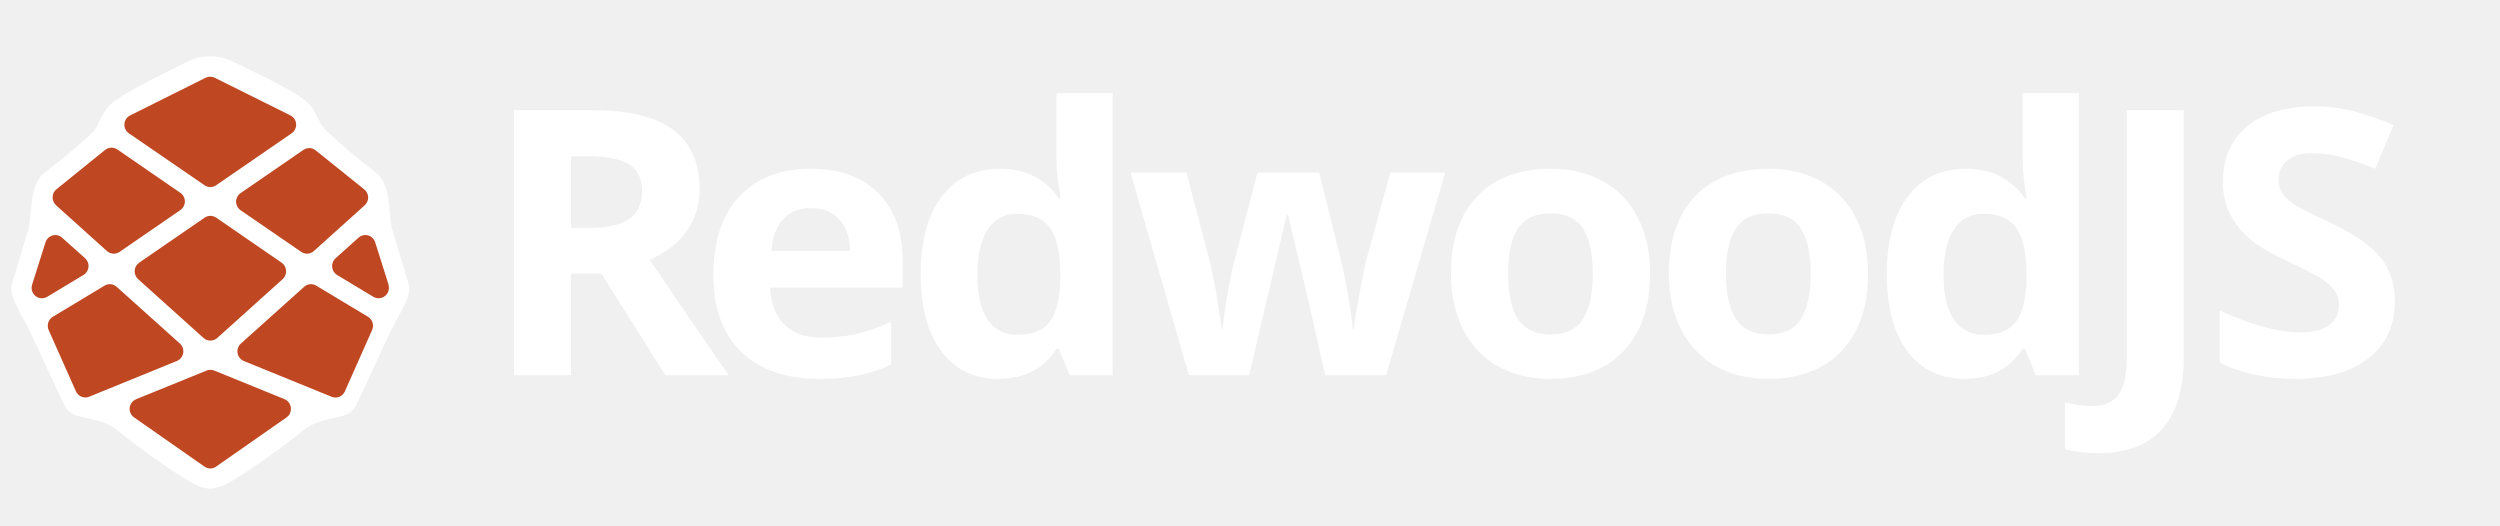
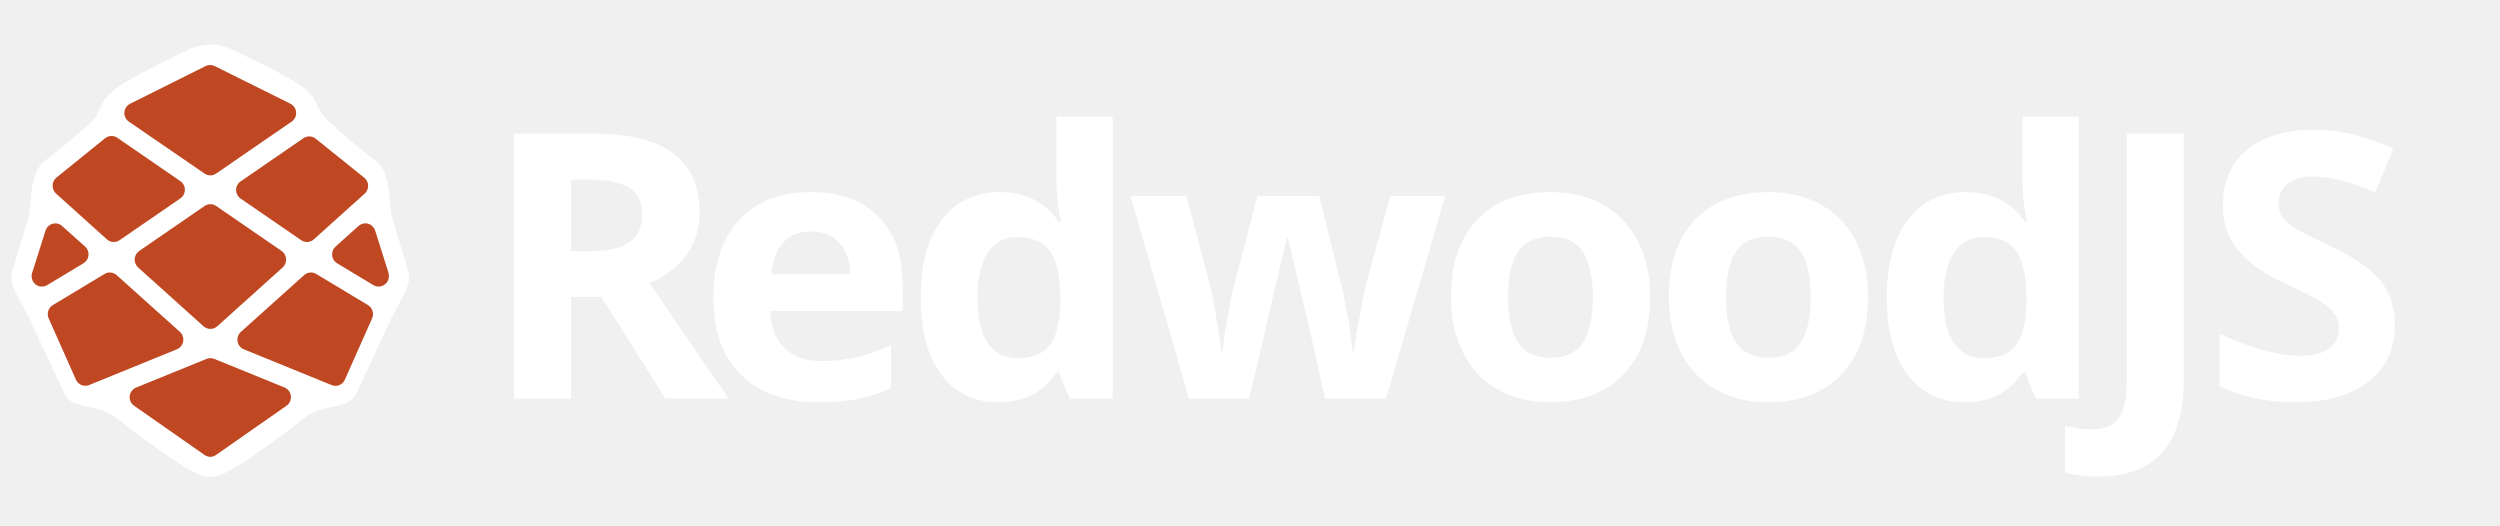
<svg xmlns="http://www.w3.org/2000/svg" width="214" height="45" viewBox="0 0 214 45" fill="none">
-   <path fill-rule="evenodd" clip-rule="evenodd" d="M15.923 5.343C14.538 6.043 11.619 7.405 10.038 8.492C8.457 9.579 8.653 10.591 7.961 11.291C7.269 11.991 5.192 13.741 3.807 14.79C2.422 15.84 2.768 18.639 2.422 19.689C2.076 20.739 1.384 23.188 1.038 24.238C0.691 25.288 1.73 26.687 2.422 28.087C3.115 29.487 4.845 33.336 5.538 34.735C6.23 36.135 8.307 35.435 10.038 36.835C11.769 38.235 14.192 39.984 15.923 41.034C17.654 42.084 18.346 42.084 20.077 41.034C21.808 39.984 24.231 38.235 25.962 36.835C27.693 35.435 29.77 36.135 30.462 34.735C31.154 33.336 32.885 29.487 33.578 28.087C34.27 26.687 35.309 25.288 34.962 24.238C34.616 23.188 33.924 20.739 33.578 19.689C33.232 18.639 33.578 15.84 32.193 14.79C30.808 13.741 29.201 12.404 28.039 11.291C26.877 10.178 27.347 9.542 25.962 8.492C24.577 7.442 21.462 6.043 20.077 5.343C18.692 4.643 17.308 4.643 15.923 5.343V5.343Z" fill="white" />
-   <path fill-rule="evenodd" clip-rule="evenodd" d="M11.034 11.414L17.513 15.859C17.659 15.957 17.83 16.011 18.005 16.014C18.18 16.012 18.352 15.959 18.497 15.859L24.981 11.399C25.233 11.218 25.372 10.915 25.347 10.604C25.322 10.292 25.136 10.016 24.858 9.879L18.379 6.655C18.133 6.535 17.847 6.535 17.601 6.655L11.142 9.879C10.859 10.017 10.671 10.298 10.649 10.615C10.626 10.932 10.773 11.236 11.034 11.414ZM20.206 17.255C20.206 17.549 20.35 17.825 20.59 17.992L25.784 21.56C26.116 21.791 26.561 21.762 26.862 21.49L31.219 17.573C31.413 17.399 31.521 17.146 31.513 16.884C31.506 16.621 31.383 16.375 31.18 16.213L27.019 12.869C26.717 12.627 26.295 12.611 25.976 12.829L20.59 16.532C20.354 16.696 20.211 16.965 20.206 17.255V17.255ZM7.287 22.108C7.497 22.298 7.605 22.578 7.577 22.861C7.55 23.146 7.386 23.399 7.139 23.539L4.038 25.407C3.723 25.596 3.326 25.569 3.04 25.339C2.754 25.109 2.637 24.724 2.748 24.371L3.895 20.743C3.985 20.456 4.213 20.234 4.5 20.155C4.788 20.071 5.097 20.145 5.318 20.349L7.287 22.108ZM24.11 22.487L18.502 18.63C18.204 18.428 17.816 18.428 17.517 18.63L11.91 22.487C11.687 22.642 11.546 22.892 11.526 23.165C11.511 23.44 11.62 23.707 11.821 23.892L17.424 28.931C17.585 29.076 17.794 29.155 18.01 29.155C18.226 29.155 18.434 29.075 18.596 28.931L24.198 23.892C24.4 23.708 24.508 23.44 24.489 23.165C24.473 22.892 24.333 22.641 24.11 22.487V22.487ZM9.153 21.49L4.801 17.573C4.605 17.395 4.497 17.137 4.505 16.871C4.51 16.608 4.631 16.361 4.835 16.198L8.995 12.834C9.3 12.593 9.723 12.577 10.044 12.794L15.425 16.497C15.675 16.662 15.825 16.943 15.825 17.244C15.825 17.546 15.675 17.827 15.425 17.992L10.236 21.56C9.901 21.79 9.456 21.761 9.153 21.49ZM31.5 27.117L27.069 24.451C26.739 24.251 26.321 24.292 26.035 24.55L20.619 29.409C20.391 29.614 20.283 29.924 20.336 30.229C20.388 30.533 20.592 30.789 20.875 30.904L28.388 33.964C28.491 34.007 28.602 34.029 28.713 34.029C29.062 34.03 29.378 33.823 29.52 33.501L31.849 28.258C32.039 27.843 31.888 27.35 31.5 27.117V27.117ZM32.115 20.743L33.262 24.371H33.252C33.337 24.642 33.289 24.938 33.122 25.168C32.956 25.397 32.691 25.533 32.41 25.532C32.252 25.533 32.098 25.489 31.962 25.407L28.856 23.539C28.614 23.396 28.456 23.143 28.432 22.861C28.403 22.577 28.512 22.297 28.723 22.108L30.692 20.344C30.915 20.144 31.222 20.071 31.509 20.15C31.797 20.232 32.024 20.455 32.115 20.743V20.743ZM15.681 30.227C15.734 29.923 15.628 29.614 15.4 29.409L9.985 24.55C9.699 24.292 9.28 24.251 8.951 24.451L4.52 27.117C4.136 27.351 3.985 27.838 4.166 28.253L6.499 33.496C6.693 33.933 7.192 34.137 7.632 33.959L15.14 30.899C15.423 30.785 15.628 30.53 15.681 30.227ZM18.34 31.721L24.366 34.173C24.66 34.3 24.864 34.579 24.897 34.901C24.936 35.227 24.791 35.548 24.523 35.733L18.492 39.944C18.348 40.046 18.176 40.102 18 40.104C17.824 40.101 17.653 40.045 17.508 39.944L11.482 35.733C11.213 35.548 11.066 35.228 11.102 34.901C11.143 34.575 11.354 34.297 11.654 34.173L17.68 31.721C17.892 31.637 18.128 31.637 18.34 31.721Z" fill="#BF4722" />
-   <g clip-path="url(#clip0_448_2713)">
-     <path d="M48.876 19.504H50.448C51.99 19.504 53.127 19.25 53.861 18.744C54.595 18.237 54.962 17.44 54.962 16.354C54.962 15.278 54.585 14.513 53.83 14.058C53.085 13.602 51.927 13.375 50.354 13.375H48.876V19.504ZM48.876 23.414V32.118H44V9.434H50.7C53.825 9.434 56.137 9.998 57.636 11.125C59.135 12.242 59.885 13.944 59.885 16.23C59.885 17.564 59.513 18.754 58.768 19.799C58.024 20.833 56.97 21.645 55.607 22.235C59.067 27.334 61.322 30.629 62.37 32.118H56.96L51.471 23.414H48.876Z" fill="white" />
-     <path d="M69.418 17.813C68.401 17.813 67.604 18.133 67.027 18.775C66.45 19.406 66.12 20.305 66.036 21.474H72.768C72.747 20.305 72.438 19.406 71.84 18.775C71.242 18.133 70.435 17.813 69.418 17.813ZM70.094 32.429C67.263 32.429 65.051 31.658 63.457 30.117C61.863 28.576 61.066 26.393 61.066 23.569C61.066 20.662 61.8 18.418 63.268 16.835C64.747 15.242 66.786 14.446 69.386 14.446C71.871 14.446 73.806 15.144 75.19 16.54C76.574 17.937 77.266 19.866 77.266 22.328V24.624H65.926C65.979 25.969 66.382 27.019 67.137 27.774C67.892 28.529 68.951 28.907 70.314 28.907C71.373 28.907 72.375 28.798 73.318 28.581C74.262 28.363 75.248 28.017 76.275 27.541V31.203C75.436 31.617 74.54 31.922 73.586 32.118C72.632 32.325 71.468 32.429 70.094 32.429Z" fill="white" />
-     <path d="M85.446 32.429C83.38 32.429 81.755 31.637 80.57 30.055C79.396 28.472 78.809 26.279 78.809 23.476C78.809 20.631 79.406 18.418 80.602 16.835C81.807 15.242 83.464 14.446 85.572 14.446C87.784 14.446 89.472 15.294 90.636 16.99H90.793C90.552 15.697 90.431 14.544 90.431 13.53V7.975H95.244V32.118H91.564L90.636 29.869H90.431C89.341 31.576 87.679 32.429 85.446 32.429ZM87.129 28.658C88.355 28.658 89.252 28.307 89.818 27.603C90.395 26.9 90.709 25.705 90.762 24.019V23.507C90.762 21.645 90.468 20.311 89.881 19.504C89.304 18.697 88.361 18.294 87.05 18.294C85.981 18.294 85.147 18.744 84.549 19.643C83.962 20.533 83.668 21.831 83.668 23.538C83.668 25.245 83.967 26.528 84.565 27.386C85.163 28.234 86.017 28.658 87.129 28.658Z" fill="white" />
-     <path d="M113.427 32.118L112.074 26.052L110.25 18.387H110.14L106.931 32.118H101.772L96.771 14.771H101.552L103.581 22.452C103.906 23.828 104.236 25.726 104.572 28.146H104.666C104.708 27.36 104.892 26.114 105.217 24.407L105.468 23.088L107.639 14.771H112.923L114.984 23.088C115.026 23.316 115.089 23.652 115.172 24.097C115.267 24.541 115.356 25.017 115.44 25.524C115.524 26.021 115.597 26.512 115.66 26.998C115.733 27.474 115.775 27.857 115.786 28.146H115.88C115.975 27.402 116.142 26.383 116.384 25.09C116.625 23.786 116.798 22.907 116.903 22.452L119.01 14.771H123.713L118.648 32.118H113.427Z" fill="white" />
-     <path d="M129.093 23.414C129.093 25.131 129.376 26.429 129.942 27.308C130.519 28.188 131.452 28.627 132.742 28.627C134.021 28.627 134.938 28.193 135.494 27.324C136.06 26.445 136.343 25.141 136.343 23.414C136.343 21.697 136.06 20.409 135.494 19.55C134.928 18.692 134 18.262 132.71 18.262C131.431 18.262 130.508 18.692 129.942 19.55C129.376 20.399 129.093 21.686 129.093 23.414ZM141.25 23.414C141.25 26.238 140.496 28.446 138.986 30.039C137.476 31.632 135.374 32.429 132.679 32.429C130.991 32.429 129.502 32.067 128.212 31.343C126.923 30.608 125.932 29.558 125.24 28.193C124.548 26.827 124.202 25.234 124.202 23.414C124.202 20.58 124.951 18.376 126.451 16.804C127.95 15.232 130.058 14.446 132.773 14.446C134.461 14.446 135.95 14.808 137.24 15.532C138.53 16.256 139.52 17.295 140.212 18.65C140.904 20.006 141.25 21.593 141.25 23.414Z" fill="white" />
-     <path d="M147.747 23.414C147.747 25.131 148.03 26.429 148.597 27.308C149.173 28.188 150.107 28.627 151.396 28.627C152.675 28.627 153.593 28.193 154.148 27.324C154.715 26.445 154.998 25.141 154.998 23.414C154.998 21.697 154.715 20.409 154.148 19.55C153.582 18.692 152.654 18.262 151.365 18.262C150.085 18.262 149.163 18.692 148.597 19.55C148.03 20.399 147.747 21.686 147.747 23.414ZM159.905 23.414C159.905 26.238 159.15 28.446 157.64 30.039C156.13 31.632 154.028 32.429 151.333 32.429C149.645 32.429 148.156 32.067 146.867 31.343C145.577 30.608 144.586 29.558 143.894 28.193C143.202 26.827 142.856 25.234 142.856 23.414C142.856 20.58 143.606 18.376 145.105 16.804C146.605 15.232 148.712 14.446 151.428 14.446C153.116 14.446 154.605 14.808 155.894 15.532C157.184 16.256 158.175 17.295 158.867 18.65C159.559 20.006 159.905 21.593 159.905 23.414Z" fill="white" />
-     <path d="M168.147 32.429C166.082 32.429 164.457 31.637 163.272 30.055C162.097 28.472 161.51 26.279 161.51 23.476C161.51 20.631 162.108 18.418 163.303 16.835C164.509 15.242 166.166 14.446 168.273 14.446C170.486 14.446 172.174 15.294 173.337 16.99H173.495C173.254 15.697 173.133 14.544 173.133 13.53V7.975H177.946V32.118H174.265L173.337 29.869H173.133C172.043 31.576 170.381 32.429 168.147 32.429ZM169.83 28.658C171.057 28.658 171.954 28.307 172.52 27.603C173.096 26.9 173.411 25.705 173.463 24.019V23.507C173.463 21.645 173.17 20.311 172.583 19.504C172.006 18.697 171.062 18.294 169.752 18.294C168.682 18.294 167.849 18.744 167.251 19.643C166.664 20.533 166.37 21.831 166.37 23.538C166.37 25.245 166.669 26.528 167.267 27.386C167.864 28.234 168.719 28.658 169.83 28.658Z" fill="white" />
-     <path d="M179.646 38.79C178.545 38.79 177.585 38.677 176.768 38.449V34.446C177.606 34.653 178.372 34.756 179.064 34.756C180.133 34.756 180.899 34.425 181.36 33.763C181.822 33.112 182.052 32.087 182.052 30.691V9.434H186.928V30.66C186.928 33.308 186.314 35.325 185.088 36.711C183.861 38.097 182.047 38.79 179.646 38.79Z" fill="white" />
-     <path d="M205 25.819C205 27.867 204.25 29.481 202.751 30.66C201.262 31.839 199.186 32.429 196.523 32.429C194.069 32.429 191.899 31.974 190.011 31.063V26.595C191.563 27.277 192.874 27.758 193.943 28.038C195.023 28.317 196.009 28.457 196.9 28.457C197.969 28.457 198.787 28.255 199.354 27.852C199.93 27.448 200.219 26.848 200.219 26.052C200.219 25.607 200.093 25.214 199.841 24.872C199.589 24.521 199.217 24.184 198.724 23.864C198.242 23.543 197.251 23.031 195.752 22.328C194.347 21.676 193.293 21.05 192.591 20.45C191.888 19.85 191.327 19.152 190.908 18.355C190.488 17.559 190.279 16.628 190.279 15.563C190.279 13.556 190.965 11.978 192.339 10.83C193.723 9.682 195.631 9.108 198.064 9.108C199.259 9.108 200.397 9.248 201.477 9.527C202.567 9.806 203.705 10.199 204.89 10.706L203.317 14.445C202.09 13.949 201.073 13.602 200.266 13.406C199.469 13.209 198.683 13.111 197.907 13.111C196.984 13.111 196.276 13.323 195.783 13.747C195.291 14.171 195.044 14.725 195.044 15.408C195.044 15.832 195.144 16.204 195.343 16.525C195.542 16.835 195.857 17.14 196.287 17.44C196.727 17.73 197.76 18.257 199.385 19.023C201.534 20.037 203.008 21.055 203.805 22.079C204.601 23.093 205 24.34 205 25.819Z" fill="white" />
+   <path fill-rule="evenodd" clip-rule="evenodd" d="M15.923 4.343C14.538 5.043 11.619 6.405 10.038 7.492C8.457 8.579 8.653 9.591 7.961 10.291C7.269 10.991 5.192 12.741 3.807 13.79C2.422 14.84 2.768 17.639 2.422 18.689C2.076 19.739 1.384 22.188 1.038 23.238C0.691 24.288 1.73 25.687 2.422 27.087C3.115 28.487 4.845 32.336 5.538 33.735C6.23 35.135 8.307 34.435 10.038 35.835C11.769 37.235 14.192 38.984 15.923 40.034C17.654 41.084 18.346 41.084 20.077 40.034C21.808 38.984 24.231 37.235 25.962 35.835C27.693 34.435 29.77 35.135 30.462 33.735C31.154 32.336 32.885 28.487 33.578 27.087C34.27 25.687 35.309 24.288 34.962 23.238C34.616 22.188 33.924 19.739 33.578 18.689C33.232 17.639 33.578 14.84 32.193 13.79C30.808 12.741 29.201 11.404 28.039 10.291C26.877 9.178 27.347 8.542 25.962 7.492C24.577 6.442 21.462 5.043 20.077 4.343C18.692 3.643 17.308 3.643 15.923 4.343V4.343Z" fill="white" />
+   <path fill-rule="evenodd" clip-rule="evenodd" d="M11.034 10.414L17.513 14.859C17.659 14.957 17.83 15.011 18.005 15.014C18.18 15.012 18.352 14.959 18.497 14.859L24.981 10.399C25.233 10.218 25.372 9.915 25.347 9.603C25.322 9.292 25.136 9.016 24.858 8.879L18.379 5.655C18.133 5.535 17.847 5.535 17.601 5.655L11.142 8.879C10.859 9.017 10.671 9.298 10.649 9.615C10.626 9.932 10.773 10.236 11.034 10.414ZM20.206 16.255C20.206 16.549 20.35 16.825 20.59 16.992L25.784 20.56C26.116 20.791 26.561 20.762 26.862 20.49L31.219 16.573C31.413 16.399 31.521 16.146 31.513 15.884C31.506 15.621 31.383 15.376 31.18 15.213L27.019 11.869C26.717 11.627 26.295 11.611 25.976 11.829L20.59 15.532C20.354 15.696 20.211 15.965 20.206 16.255V16.255ZM7.287 21.108C7.497 21.298 7.605 21.578 7.577 21.861C7.55 22.146 7.386 22.399 7.139 22.539L4.038 24.407C3.723 24.596 3.326 24.569 3.04 24.339C2.754 24.109 2.637 23.724 2.748 23.371L3.895 19.743C3.985 19.456 4.213 19.234 4.5 19.155C4.788 19.071 5.097 19.145 5.318 19.349L7.287 21.108ZM24.11 21.487L18.502 17.63C18.204 17.428 17.816 17.428 17.517 17.63L11.91 21.487C11.687 21.642 11.546 21.892 11.526 22.165C11.511 22.44 11.62 22.707 11.821 22.892L17.424 27.931C17.585 28.076 17.794 28.155 18.01 28.155C18.226 28.155 18.434 28.075 18.596 27.931L24.198 22.892C24.4 22.708 24.508 22.44 24.489 22.165C24.473 21.892 24.333 21.641 24.11 21.487V21.487ZM9.153 20.49L4.801 16.573C4.605 16.395 4.497 16.137 4.505 15.871C4.51 15.608 4.631 15.361 4.835 15.198L8.995 11.834C9.3 11.593 9.723 11.577 10.044 11.794L15.425 15.497C15.675 15.662 15.825 15.943 15.825 16.244C15.825 16.546 15.675 16.827 15.425 16.992L10.236 20.56C9.901 20.79 9.456 20.761 9.153 20.49ZM31.5 26.117L27.069 23.451C26.739 23.251 26.321 23.292 26.035 23.55L20.619 28.409C20.391 28.614 20.283 28.924 20.336 29.229C20.388 29.533 20.592 29.789 20.875 29.904L28.388 32.964C28.491 33.007 28.602 33.029 28.713 33.029C29.062 33.03 29.378 32.823 29.52 32.501L31.849 27.258C32.039 26.843 31.888 26.35 31.5 26.117V26.117ZM32.115 19.743L33.262 23.371H33.252C33.337 23.642 33.289 23.938 33.122 24.168C32.956 24.397 32.691 24.533 32.41 24.532C32.252 24.533 32.098 24.489 31.962 24.407L28.856 22.539C28.614 22.396 28.456 22.143 28.432 21.861C28.403 21.577 28.512 21.297 28.723 21.108L30.692 19.344C30.915 19.144 31.222 19.071 31.509 19.15C31.797 19.232 32.024 19.455 32.115 19.743V19.743ZM15.681 29.227C15.734 28.923 15.628 28.614 15.4 28.409L9.985 23.55C9.699 23.292 9.28 23.251 8.951 23.451L4.52 26.117C4.136 26.351 3.985 26.838 4.166 27.253L6.499 32.496C6.693 32.933 7.192 33.137 7.632 32.959L15.14 29.899C15.423 29.785 15.628 29.53 15.681 29.227ZM18.34 30.721L24.366 33.173C24.66 33.3 24.864 33.579 24.897 33.901C24.936 34.227 24.791 34.548 24.523 34.733L18.492 38.944C18.348 39.046 18.176 39.102 18 39.104C17.824 39.101 17.653 39.045 17.508 38.944L11.482 34.733C11.213 34.548 11.066 34.228 11.102 33.901C11.143 33.575 11.354 33.297 11.654 33.173L17.68 30.721C17.892 30.637 18.128 30.637 18.34 30.721Z" fill="#BF4722" />
+   <g clip-path="url(#clip0_660_3898)">
+     <path d="M48.876 21.504H50.448C51.99 21.504 53.127 21.25 53.861 20.744C54.595 20.237 54.962 19.44 54.962 18.354C54.962 17.278 54.585 16.513 53.83 16.058C53.085 15.602 51.927 15.375 50.354 15.375H48.876V21.504ZM48.876 25.414V34.118H44V11.434H50.7C53.825 11.434 56.137 11.998 57.636 13.125C59.135 14.242 59.885 15.944 59.885 18.23C59.885 19.564 59.513 20.754 58.768 21.799C58.024 22.833 56.97 23.645 55.607 24.235C59.067 29.334 61.322 32.629 62.37 34.118H56.96L51.471 25.414H48.876Z" fill="white" />
+     <path d="M69.418 19.813C68.401 19.813 67.604 20.133 67.027 20.775C66.45 21.406 66.12 22.305 66.036 23.474H72.768C72.747 22.305 72.438 21.406 71.84 20.775C71.242 20.133 70.435 19.813 69.418 19.813ZM70.094 34.429C67.263 34.429 65.051 33.658 63.457 32.117C61.863 30.576 61.066 28.393 61.066 25.569C61.066 22.662 61.8 20.418 63.268 18.835C64.747 17.242 66.786 16.446 69.386 16.446C71.871 16.446 73.806 17.144 75.19 18.54C76.574 19.937 77.266 21.866 77.266 24.328V26.624H65.926C65.979 27.969 66.382 29.019 67.137 29.774C67.892 30.529 68.951 30.907 70.314 30.907C71.373 30.907 72.375 30.798 73.318 30.581C74.262 30.363 75.248 30.017 76.275 29.541V33.203C75.436 33.617 74.54 33.922 73.586 34.118C72.632 34.325 71.468 34.429 70.094 34.429Z" fill="white" />
+     <path d="M85.446 34.429C83.38 34.429 81.755 33.638 80.57 32.055C79.396 30.472 78.809 28.279 78.809 25.476C78.809 22.631 79.406 20.418 80.602 18.835C81.807 17.242 83.464 16.446 85.572 16.446C87.784 16.446 89.472 17.294 90.636 18.99H90.793C90.552 17.697 90.431 16.544 90.431 15.53V9.975H95.244V34.118H91.564L90.636 31.869H90.431C89.341 33.575 87.679 34.429 85.446 34.429ZM87.129 30.658C88.355 30.658 89.252 30.307 89.818 29.603C90.395 28.9 90.709 27.705 90.762 26.019V25.507C90.762 23.645 90.468 22.311 89.881 21.504C89.304 20.697 88.361 20.294 87.05 20.294C85.981 20.294 85.147 20.744 84.549 21.643C83.962 22.533 83.668 23.831 83.668 25.538C83.668 27.245 83.967 28.528 84.565 29.386C85.163 30.234 86.017 30.658 87.129 30.658Z" fill="white" />
+     <path d="M113.427 34.118L112.074 28.052L110.25 20.387H110.14L106.931 34.118H101.772L96.771 16.771H101.552L103.581 24.452C103.906 25.828 104.236 27.726 104.572 30.146H104.666C104.708 29.36 104.892 28.114 105.217 26.407L105.468 25.088L107.639 16.771H112.923L114.984 25.088C115.026 25.316 115.089 25.652 115.172 26.097C115.267 26.541 115.356 27.017 115.44 27.524C115.524 28.021 115.597 28.512 115.66 28.998C115.733 29.474 115.775 29.857 115.786 30.146H115.88C115.975 29.402 116.142 28.383 116.384 27.09C116.625 25.786 116.798 24.907 116.903 24.452L119.01 16.771H123.713L118.648 34.118H113.427Z" fill="white" />
+     <path d="M129.093 25.414C129.093 27.131 129.376 28.429 129.942 29.308C130.519 30.188 131.452 30.627 132.742 30.627C134.021 30.627 134.938 30.193 135.494 29.324C136.06 28.445 136.343 27.141 136.343 25.414C136.343 23.697 136.06 22.409 135.494 21.55C134.928 20.692 134 20.262 132.71 20.262C131.431 20.262 130.508 20.692 129.942 21.55C129.376 22.399 129.093 23.686 129.093 25.414ZM141.25 25.414C141.25 28.238 140.496 30.446 138.986 32.039C137.476 33.632 135.374 34.429 132.679 34.429C130.991 34.429 129.502 34.067 128.212 33.343C126.923 32.608 125.932 31.558 125.24 30.193C124.548 28.827 124.202 27.234 124.202 25.414C124.202 22.58 124.951 20.376 126.451 18.804C127.95 17.232 130.058 16.446 132.773 16.446C134.461 16.446 135.95 16.808 137.24 17.532C138.53 18.256 139.52 19.295 140.212 20.65C140.904 22.006 141.25 23.593 141.25 25.414Z" fill="white" />
+     <path d="M147.747 25.414C147.747 27.131 148.03 28.429 148.597 29.308C149.173 30.188 150.107 30.627 151.396 30.627C152.675 30.627 153.593 30.193 154.148 29.324C154.715 28.445 154.998 27.141 154.998 25.414C154.998 23.697 154.715 22.409 154.148 21.55C153.582 20.692 152.654 20.262 151.365 20.262C150.085 20.262 149.163 20.692 148.597 21.55C148.03 22.399 147.747 23.686 147.747 25.414ZM159.905 25.414C159.905 28.238 159.15 30.446 157.64 32.039C156.13 33.632 154.028 34.429 151.333 34.429C149.645 34.429 148.156 34.067 146.867 33.343C145.577 32.608 144.586 31.558 143.894 30.193C143.202 28.827 142.856 27.234 142.856 25.414C142.856 22.58 143.606 20.376 145.105 18.804C146.605 17.232 148.712 16.446 151.428 16.446C153.116 16.446 154.605 16.808 155.894 17.532C157.184 18.256 158.175 19.295 158.867 20.65C159.559 22.006 159.905 23.593 159.905 25.414Z" fill="white" />
+     <path d="M168.147 34.429C166.082 34.429 164.457 33.638 163.272 32.055C162.097 30.472 161.51 28.279 161.51 25.476C161.51 22.631 162.108 20.418 163.303 18.835C164.509 17.242 166.166 16.446 168.273 16.446C170.486 16.446 172.174 17.294 173.337 18.99H173.495C173.254 17.697 173.133 16.544 173.133 15.53V9.975H177.946V34.118H174.265L173.337 31.869H173.133C172.043 33.575 170.381 34.429 168.147 34.429ZM169.83 30.658C171.057 30.658 171.954 30.307 172.52 29.603C173.096 28.9 173.411 27.705 173.463 26.019V25.507C173.463 23.645 173.17 22.311 172.583 21.504C172.006 20.697 171.062 20.294 169.752 20.294C168.682 20.294 167.849 20.744 167.251 21.643C166.664 22.533 166.37 23.831 166.37 25.538C166.37 27.245 166.669 28.528 167.267 29.386C167.864 30.234 168.719 30.658 169.83 30.658Z" fill="white" />
+     <path d="M179.646 40.79C178.545 40.79 177.585 40.677 176.768 40.449V36.446C177.606 36.653 178.372 36.756 179.064 36.756C180.133 36.756 180.899 36.425 181.36 35.763C181.822 35.112 182.052 34.087 182.052 32.691V11.434H186.928V32.66C186.928 35.308 186.314 37.325 185.088 38.711C183.861 40.097 182.047 40.79 179.646 40.79Z" fill="white" />
+     <path d="M205 27.819C205 29.867 204.25 31.481 202.751 32.66C201.262 33.839 199.186 34.429 196.523 34.429C194.069 34.429 191.899 33.974 190.011 33.063V28.595C191.563 29.277 192.874 29.758 193.943 30.038C195.023 30.317 196.009 30.457 196.9 30.457C197.969 30.457 198.787 30.255 199.354 29.852C199.93 29.448 200.219 28.848 200.219 28.052C200.219 27.607 200.093 27.214 199.841 26.872C199.589 26.521 199.217 26.184 198.724 25.864C198.242 25.543 197.251 25.031 195.752 24.328C194.347 23.676 193.293 23.05 192.591 22.45C191.888 21.85 191.327 21.152 190.908 20.355C190.488 19.559 190.279 18.628 190.279 17.563C190.279 15.556 190.965 13.978 192.339 12.83C193.723 11.682 195.631 11.108 198.064 11.108C199.259 11.108 200.397 11.248 201.477 11.527C202.567 11.806 203.705 12.199 204.89 12.706L203.317 16.445C202.09 15.949 201.073 15.602 200.266 15.406C199.469 15.209 198.683 15.111 197.907 15.111C196.984 15.111 196.276 15.323 195.783 15.747C195.291 16.171 195.044 16.725 195.044 17.407C195.044 17.832 195.144 18.204 195.343 18.525C195.542 18.835 195.857 19.14 196.287 19.44C196.727 19.73 197.76 20.257 199.385 21.023C201.534 22.037 203.008 23.055 203.805 24.079C204.601 25.093 205 26.34 205 27.819Z" fill="white" />
  </g>
  <defs>
-     <clipPath id="clip0_448_2713">
-       <rect width="161" height="31" fill="white" transform="translate(44 7.97534)" />
+     <clipPath id="clip0_660_3898">
+       <rect width="161" height="31" fill="white" transform="translate(44 9.97534)" />
    </clipPath>
  </defs>
</svg>
